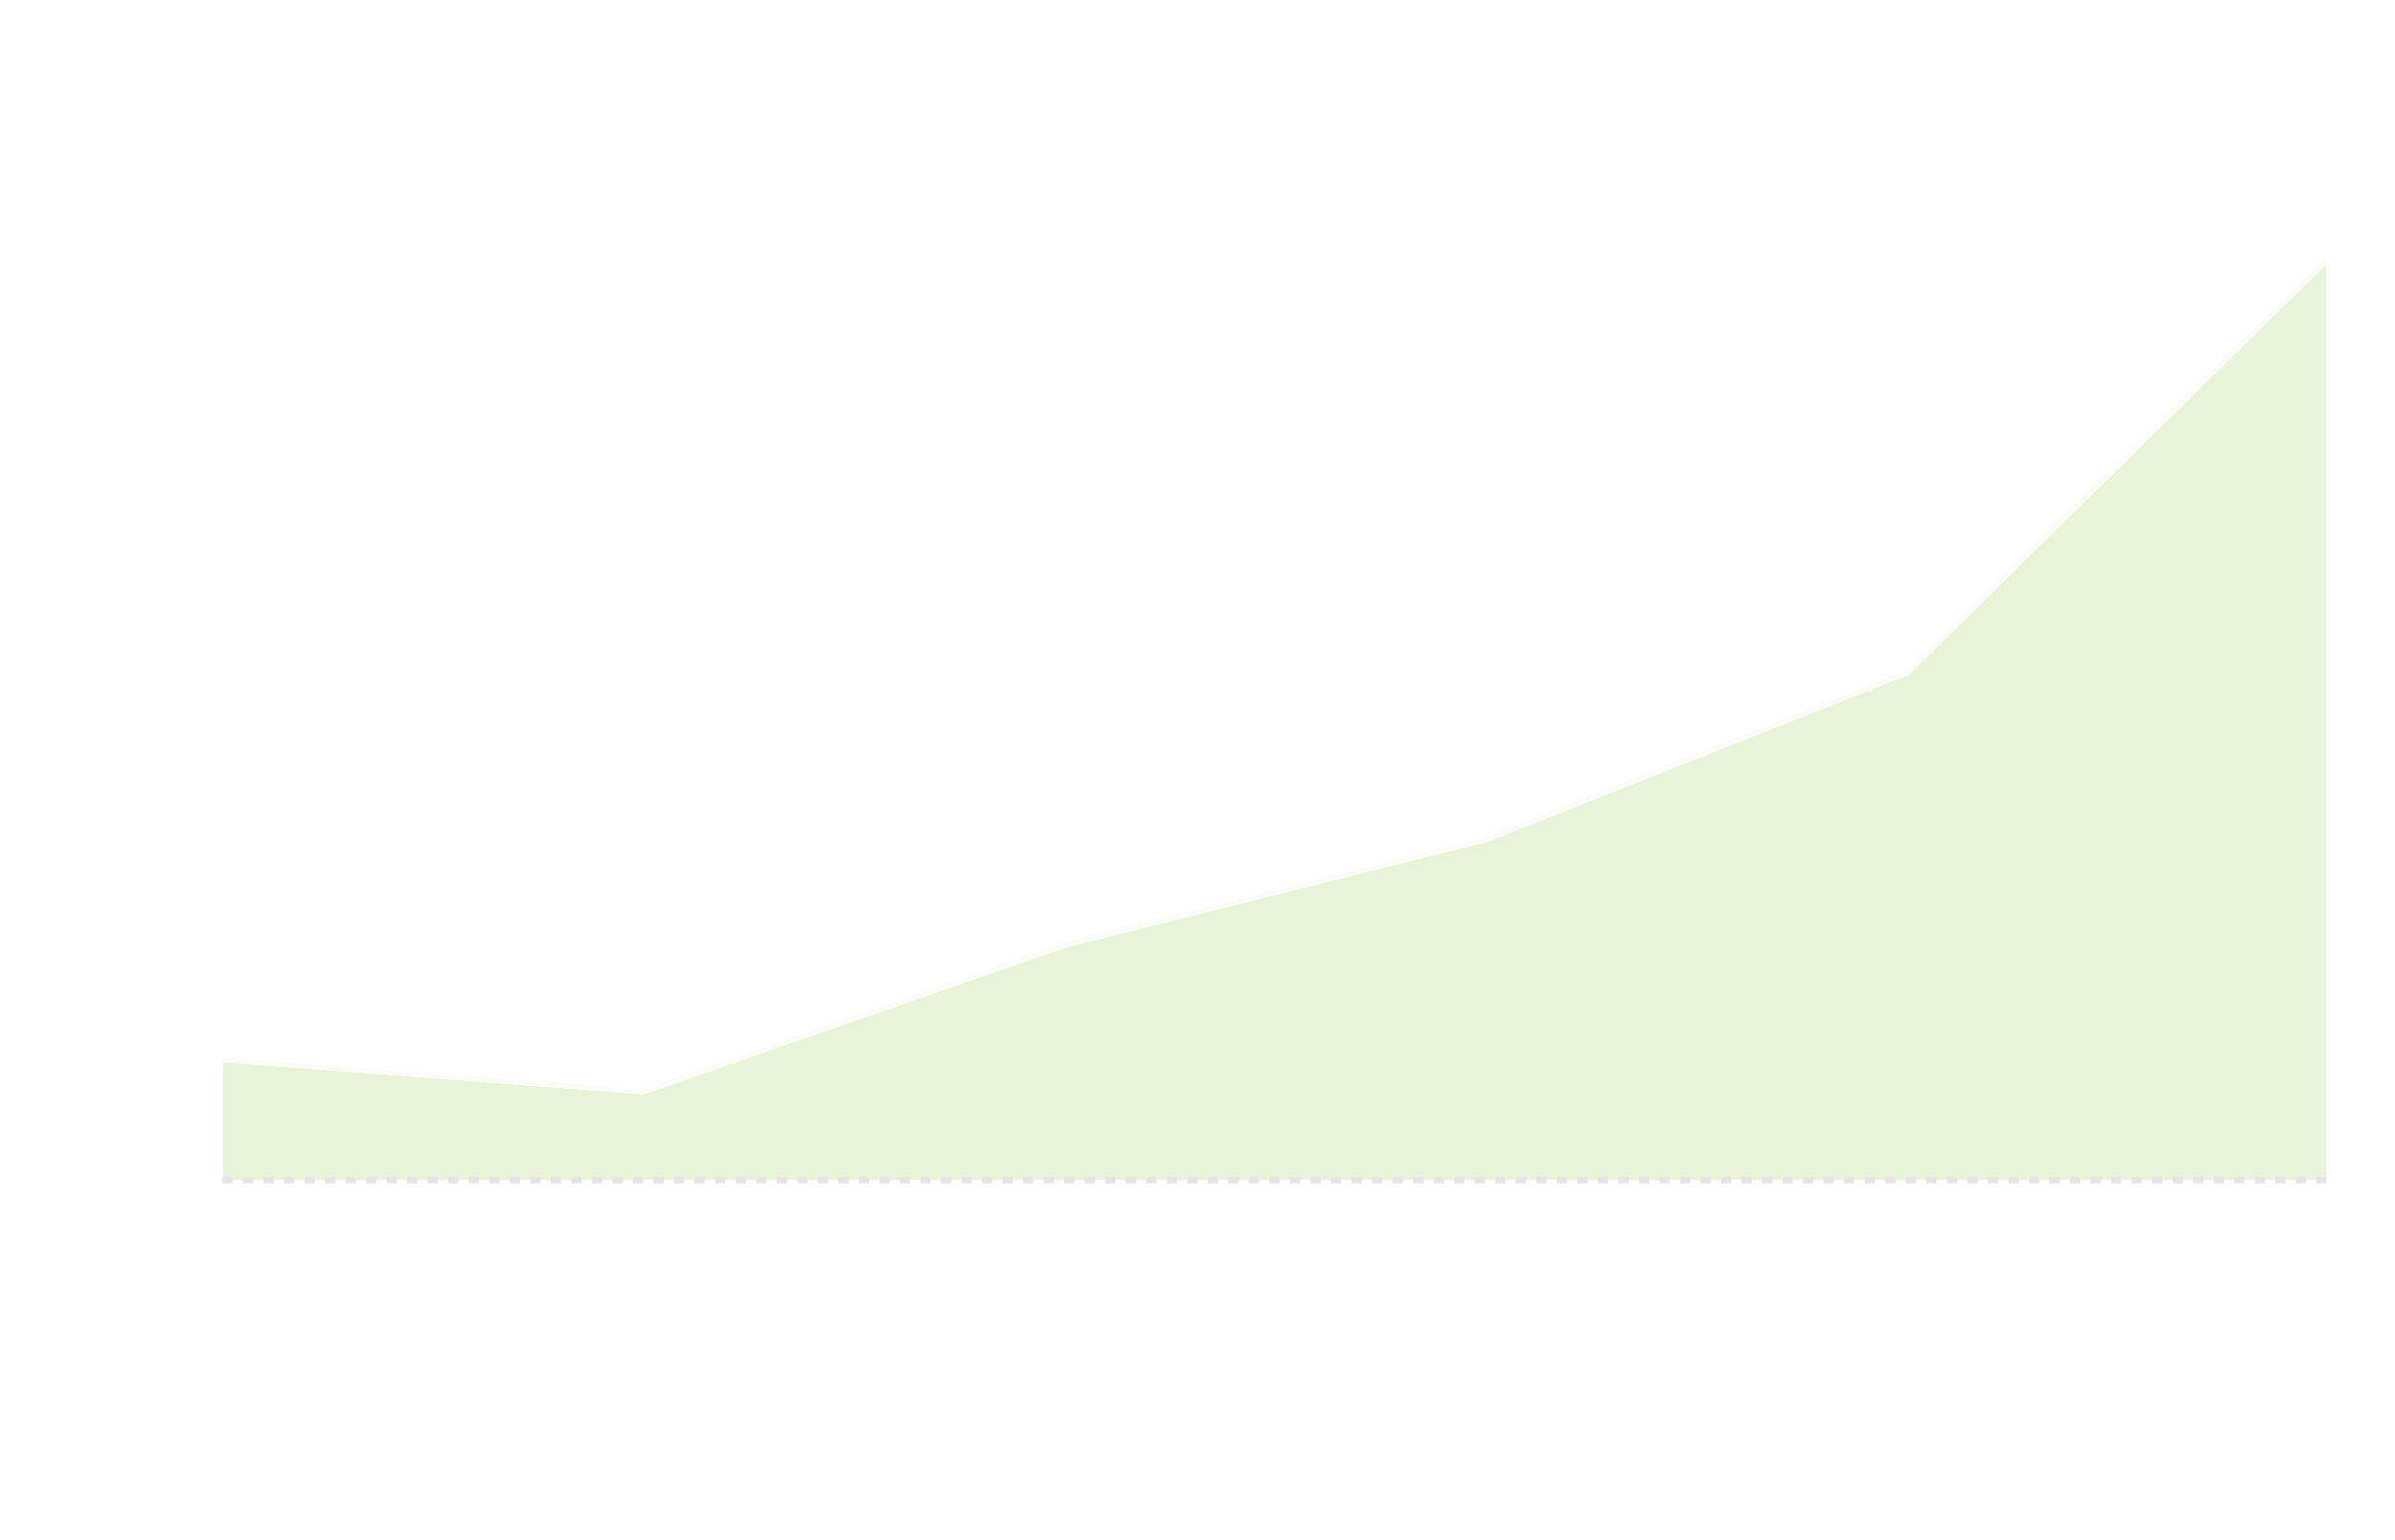
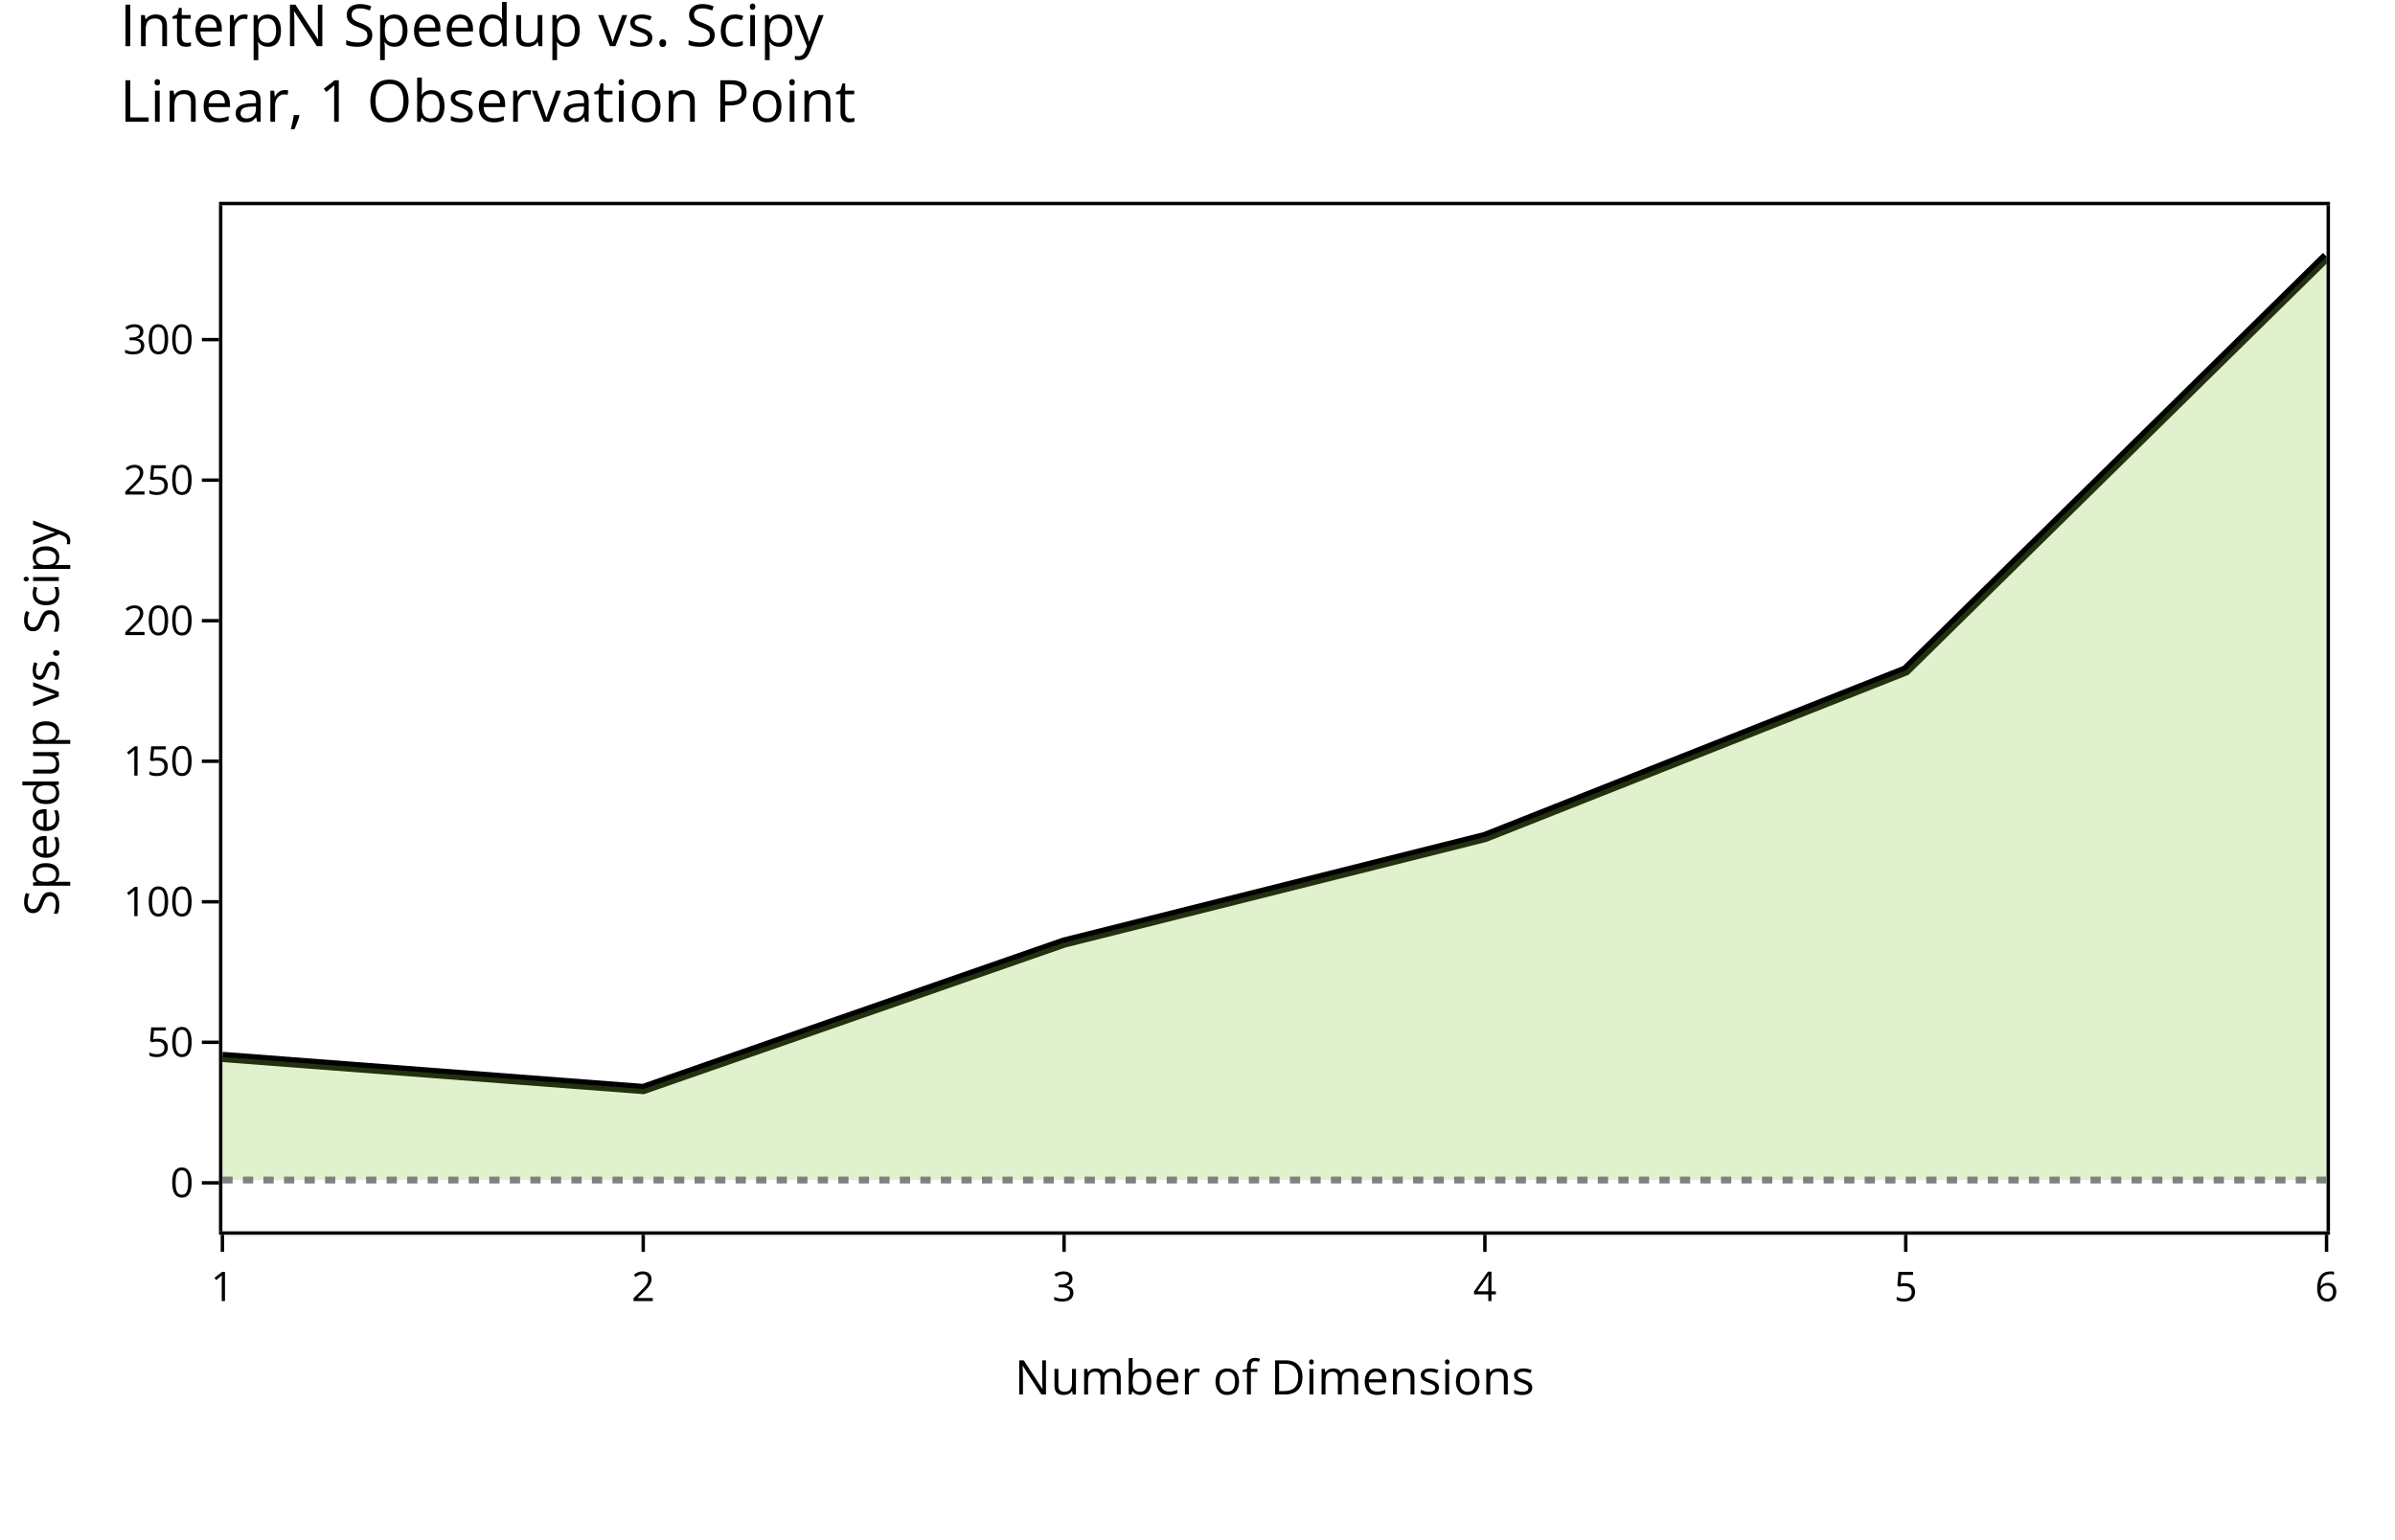
<svg xmlns="http://www.w3.org/2000/svg" class="main-svg" width="700" height="450" style="" viewBox="0 0 700 450">
  <defs>
-     <style type="text/css">
-           svg { filter: invert(100%) hue-rotate(180deg); background-color: transparent !important; }
-           image { filter: invert(100%) hue-rotate(180deg) saturate(1.25); }
-       </style>
-   </defs>
+ 
+ </defs>
  <rect x="0" y="0" width="700" height="450" style="fill: rgb(0, 0, 0); fill-opacity: 0;" />
  <defs id="defs-bb7883">
    <g class="clips">
      <clipPath id="clipbb7883xyplot" class="plotclip">
        <rect width="615" height="300" />
      </clipPath>
      <clipPath class="axesclip" id="clipbb7883x">
        <rect x="65" y="0" width="615" height="450" />
      </clipPath>
      <clipPath class="axesclip" id="clipbb7883y">
        <rect x="0" y="60" width="700" height="300" />
      </clipPath>
      <clipPath class="axesclip" id="clipbb7883xy">
        <rect x="65" y="60" width="615" height="300" />
      </clipPath>
    </g>
    <g class="gradients" />
    <g class="patterns" />
  </defs>
  <g class="bglayer">
    <rect class="bg" x="65" y="60" width="615" height="300" style="fill: rgb(0, 0, 0); fill-opacity: 0; stroke-width: 0;" />
  </g>
  <g class="layer-below">
    <g class="imagelayer" />
    <g class="shapelayer" />
  </g>
  <g class="cartesianlayer">
    <g class="subplot xy">
      <g class="layer-subplot">
        <g class="shapelayer" />
        <g class="imagelayer" />
      </g>
      <g class="minor-gridlayer">
        <g class="x" />
        <g class="y" />
      </g>
      <g class="gridlayer">
        <g class="x" />
        <g class="y" />
      </g>
      <g class="zerolinelayer" />
      <g class="layer-between">
        <g class="shapelayer" />
        <g class="imagelayer" />
      </g>
      <path class="xlines-below" />
      <path class="ylines-below" />
      <g class="overlines-below" />
      <g class="xaxislayer-below" />
      <g class="yaxislayer-below" />
      <g class="overaxes-below" />
      <g class="overplot">
        <g class="xy" transform="translate(65,60)" clip-path="url(#clipbb7883xyplot)">
          <g class="scatterlayer mlayer">
            <g class="trace scatter tracefb2b87" style="stroke-miterlimit: 2; opacity: 1;">
              <g class="fills" />
              <g class="errorbars" />
              <g class="lines">
                <path class="js-line" d="M0,249.01L123,258.39L246,215.57L369,184.72L492,136.01L615,15" style="vector-effect: none; fill: none; stroke: rgb(0, 0, 0); stroke-opacity: 1; stroke-width: 3px; opacity: 1;" />
              </g>
              <g class="points" />
              <g class="text" />
            </g>
            <g class="trace scatter trace0a4ed7" style="stroke-miterlimit: 2; opacity: 1;">
              <g class="fills">
                <g>
                  <path class="js-fill" d="M0,249.01L123,258.39L246,215.57L369,184.72L492,136.01L615,15L615,285L0,285Z" style="fill: rgb(139, 196, 59); fill-opacity: 0.25; stroke-width: 0;" />
                </g>
              </g>
              <g class="errorbars" />
              <g class="lines">
                <path class="js-line" d="M0,249.01L123,258.39L246,215.57L369,184.72L492,136.01L615,15L615,285L0,285" style="vector-effect: none; fill: none; stroke: rgb(239, 85, 59); stroke-opacity: 1; stroke-width: 0px; opacity: 1;" />
              </g>
              <g class="points" />
              <g class="text" />
            </g>
          </g>
        </g>
      </g>
      <path class="xlines-above crisp" d="M64,360.5H681M64,59.5H681" style="fill: none; stroke-width: 1px; stroke: rgb(0, 0, 0); stroke-opacity: 1;" />
      <path class="ylines-above crisp" d="M64.5,60V360M680.5,60V360" style="fill: none; stroke-width: 1px; stroke: rgb(0, 0, 0); stroke-opacity: 1;" />
      <g class="overlines-above" />
      <g class="xaxislayer-above">
        <path class="xtick ticks crisp" d="M0,361v5" transform="translate(65,0)" style="stroke: rgb(0, 0, 0); stroke-opacity: 1; stroke-width: 1px;" />
        <path class="xtick ticks crisp" d="M0,361v5" transform="translate(188,0)" style="stroke: rgb(0, 0, 0); stroke-opacity: 1; stroke-width: 1px;" />
        <path class="xtick ticks crisp" d="M0,361v5" transform="translate(311,0)" style="stroke: rgb(0, 0, 0); stroke-opacity: 1; stroke-width: 1px;" />
        <path class="xtick ticks crisp" d="M0,361v5" transform="translate(434,0)" style="stroke: rgb(0, 0, 0); stroke-opacity: 1; stroke-width: 1px;" />
        <path class="xtick ticks crisp" d="M0,361v5" transform="translate(557,0)" style="stroke: rgb(0, 0, 0); stroke-opacity: 1; stroke-width: 1px;" />
        <path class="xtick ticks crisp" d="M0,361v5" transform="translate(680,0)" style="stroke: rgb(0, 0, 0); stroke-opacity: 1; stroke-width: 1px;" />
        <g class="xtick">
          <text text-anchor="middle" x="0" y="380.4" transform="translate(65,0)" style="font-family: 'Open Sans', verdana, arial, sans-serif; font-size: 12px; fill: rgb(0, 0, 0); fill-opacity: 1; white-space: pre; opacity: 1;">1</text>
        </g>
        <g class="xtick">
          <text text-anchor="middle" x="0" y="380.4" style="font-family: 'Open Sans', verdana, arial, sans-serif; font-size: 12px; fill: rgb(0, 0, 0); fill-opacity: 1; white-space: pre; opacity: 1;" transform="translate(188,0)">2</text>
        </g>
        <g class="xtick">
          <text text-anchor="middle" x="0" y="380.4" style="font-family: 'Open Sans', verdana, arial, sans-serif; font-size: 12px; fill: rgb(0, 0, 0); fill-opacity: 1; white-space: pre; opacity: 1;" transform="translate(311,0)">3</text>
        </g>
        <g class="xtick">
          <text text-anchor="middle" x="0" y="380.4" style="font-family: 'Open Sans', verdana, arial, sans-serif; font-size: 12px; fill: rgb(0, 0, 0); fill-opacity: 1; white-space: pre; opacity: 1;" transform="translate(434,0)">4</text>
        </g>
        <g class="xtick">
          <text text-anchor="middle" x="0" y="380.4" style="font-family: 'Open Sans', verdana, arial, sans-serif; font-size: 12px; fill: rgb(0, 0, 0); fill-opacity: 1; white-space: pre; opacity: 1;" transform="translate(557,0)">5</text>
        </g>
        <g class="xtick">
          <text text-anchor="middle" x="0" y="380.4" style="font-family: 'Open Sans', verdana, arial, sans-serif; font-size: 12px; fill: rgb(0, 0, 0); fill-opacity: 1; white-space: pre; opacity: 1;" transform="translate(680,0)">6</text>
        </g>
      </g>
      <g class="yaxislayer-above">
        <path class="ytick ticks crisp" d="M64,0h-5" transform="translate(0,345.82)" style="stroke: rgb(0, 0, 0); stroke-opacity: 1; stroke-width: 1px;" />
        <path class="ytick ticks crisp" d="M64,0h-5" transform="translate(0,304.73)" style="stroke: rgb(0, 0, 0); stroke-opacity: 1; stroke-width: 1px;" />
        <path class="ytick ticks crisp" d="M64,0h-5" transform="translate(0,263.65)" style="stroke: rgb(0, 0, 0); stroke-opacity: 1; stroke-width: 1px;" />
        <path class="ytick ticks crisp" d="M64,0h-5" transform="translate(0,222.56)" style="stroke: rgb(0, 0, 0); stroke-opacity: 1; stroke-width: 1px;" />
        <path class="ytick ticks crisp" d="M64,0h-5" transform="translate(0,181.47)" style="stroke: rgb(0, 0, 0); stroke-opacity: 1; stroke-width: 1px;" />
        <path class="ytick ticks crisp" d="M64,0h-5" transform="translate(0,140.38)" style="stroke: rgb(0, 0, 0); stroke-opacity: 1; stroke-width: 1px;" />
        <path class="ytick ticks crisp" d="M64,0h-5" transform="translate(0,99.29)" style="stroke: rgb(0, 0, 0); stroke-opacity: 1; stroke-width: 1px;" />
        <g class="ytick">
          <text text-anchor="end" x="56.6" y="4.2" transform="translate(0,345.82)" style="font-family: 'Open Sans', verdana, arial, sans-serif; font-size: 12px; fill: rgb(0, 0, 0); fill-opacity: 1; white-space: pre; opacity: 1;">0</text>
        </g>
        <g class="ytick">
          <text text-anchor="end" x="56.6" y="4.2" style="font-family: 'Open Sans', verdana, arial, sans-serif; font-size: 12px; fill: rgb(0, 0, 0); fill-opacity: 1; white-space: pre; opacity: 1;" transform="translate(0,304.73)">50</text>
        </g>
        <g class="ytick">
          <text text-anchor="end" x="56.6" y="4.2" style="font-family: 'Open Sans', verdana, arial, sans-serif; font-size: 12px; fill: rgb(0, 0, 0); fill-opacity: 1; white-space: pre; opacity: 1;" transform="translate(0,263.65)">100</text>
        </g>
        <g class="ytick">
          <text text-anchor="end" x="56.6" y="4.2" style="font-family: 'Open Sans', verdana, arial, sans-serif; font-size: 12px; fill: rgb(0, 0, 0); fill-opacity: 1; white-space: pre; opacity: 1;" transform="translate(0,222.56)">150</text>
        </g>
        <g class="ytick">
          <text text-anchor="end" x="56.6" y="4.2" style="font-family: 'Open Sans', verdana, arial, sans-serif; font-size: 12px; fill: rgb(0, 0, 0); fill-opacity: 1; white-space: pre; opacity: 1;" transform="translate(0,181.47)">200</text>
        </g>
        <g class="ytick">
          <text text-anchor="end" x="56.6" y="4.2" style="font-family: 'Open Sans', verdana, arial, sans-serif; font-size: 12px; fill: rgb(0, 0, 0); fill-opacity: 1; white-space: pre; opacity: 1;" transform="translate(0,140.38)">250</text>
        </g>
        <g class="ytick">
          <text text-anchor="end" x="56.6" y="4.2" style="font-family: 'Open Sans', verdana, arial, sans-serif; font-size: 12px; fill: rgb(0, 0, 0); fill-opacity: 1; white-space: pre; opacity: 1;" transform="translate(0,99.29)">300</text>
        </g>
      </g>
      <g class="overaxes-above" />
    </g>
  </g>
  <g class="polarlayer" />
  <g class="smithlayer" />
  <g class="ternarylayer" />
  <g class="geolayer" />
  <g class="funnelarealayer" />
  <g class="pielayer" />
  <g class="iciclelayer" />
  <g class="treemaplayer" />
  <g class="sunburstlayer" />
  <g class="glimages" />
  <defs id="topdefs-bb7883">
    <g class="clips" />
  </defs>
  <g class="layer-above">
    <g class="imagelayer" />
    <g class="shapelayer">
      <g class="shape-group" data-index="0" clip-path="url(#clipbb7883y)">
        <path data-index="0" fill-rule="evenodd" d="M65,345L680,345" style="opacity: 1; stroke: rgb(128, 128, 128); stroke-opacity: 1; fill: rgb(0, 0, 0); fill-opacity: 0; stroke-dasharray: 3px, 3px; stroke-width: 2px;" />
      </g>
    </g>
  </g>
  <g class="infolayer">
    <g class="g-gtitle">
      <text class="gtitle" x="35" y="13.5" text-anchor="start" dy="0.7em" style="opacity: 1; font-family: 'Open Sans', verdana, arial, sans-serif; font-size: 17px; fill: rgb(0, 0, 0); fill-opacity: 1; white-space: pre;">
        <tspan class="line" dy="0em" x="35" y="13.5">InterpN Speedup vs. Scipy</tspan>
        <tspan class="line" dy="1.3em" x="35" y="13.5">Linear, 1 Observation Point</tspan>
      </text>
    </g>
    <g class="g-xtitle">
      <text class="xtitle" x="372.5" y="407.706" text-anchor="middle" style="opacity: 1; font-family: 'Open Sans', verdana, arial, sans-serif; font-size: 14px; fill: rgb(0, 0, 0); fill-opacity: 1; white-space: pre;">Number of Dimensions</text>
    </g>
    <g class="g-ytitle">
      <text class="ytitle" transform="rotate(-90,17.17813,210)" x="17.178" y="210" text-anchor="middle" style="opacity: 1; font-family: 'Open Sans', verdana, arial, sans-serif; font-size: 14px; fill: rgb(0, 0, 0); fill-opacity: 1; white-space: pre;">Speedup vs. Scipy</text>
    </g>
  </g>
</svg>
